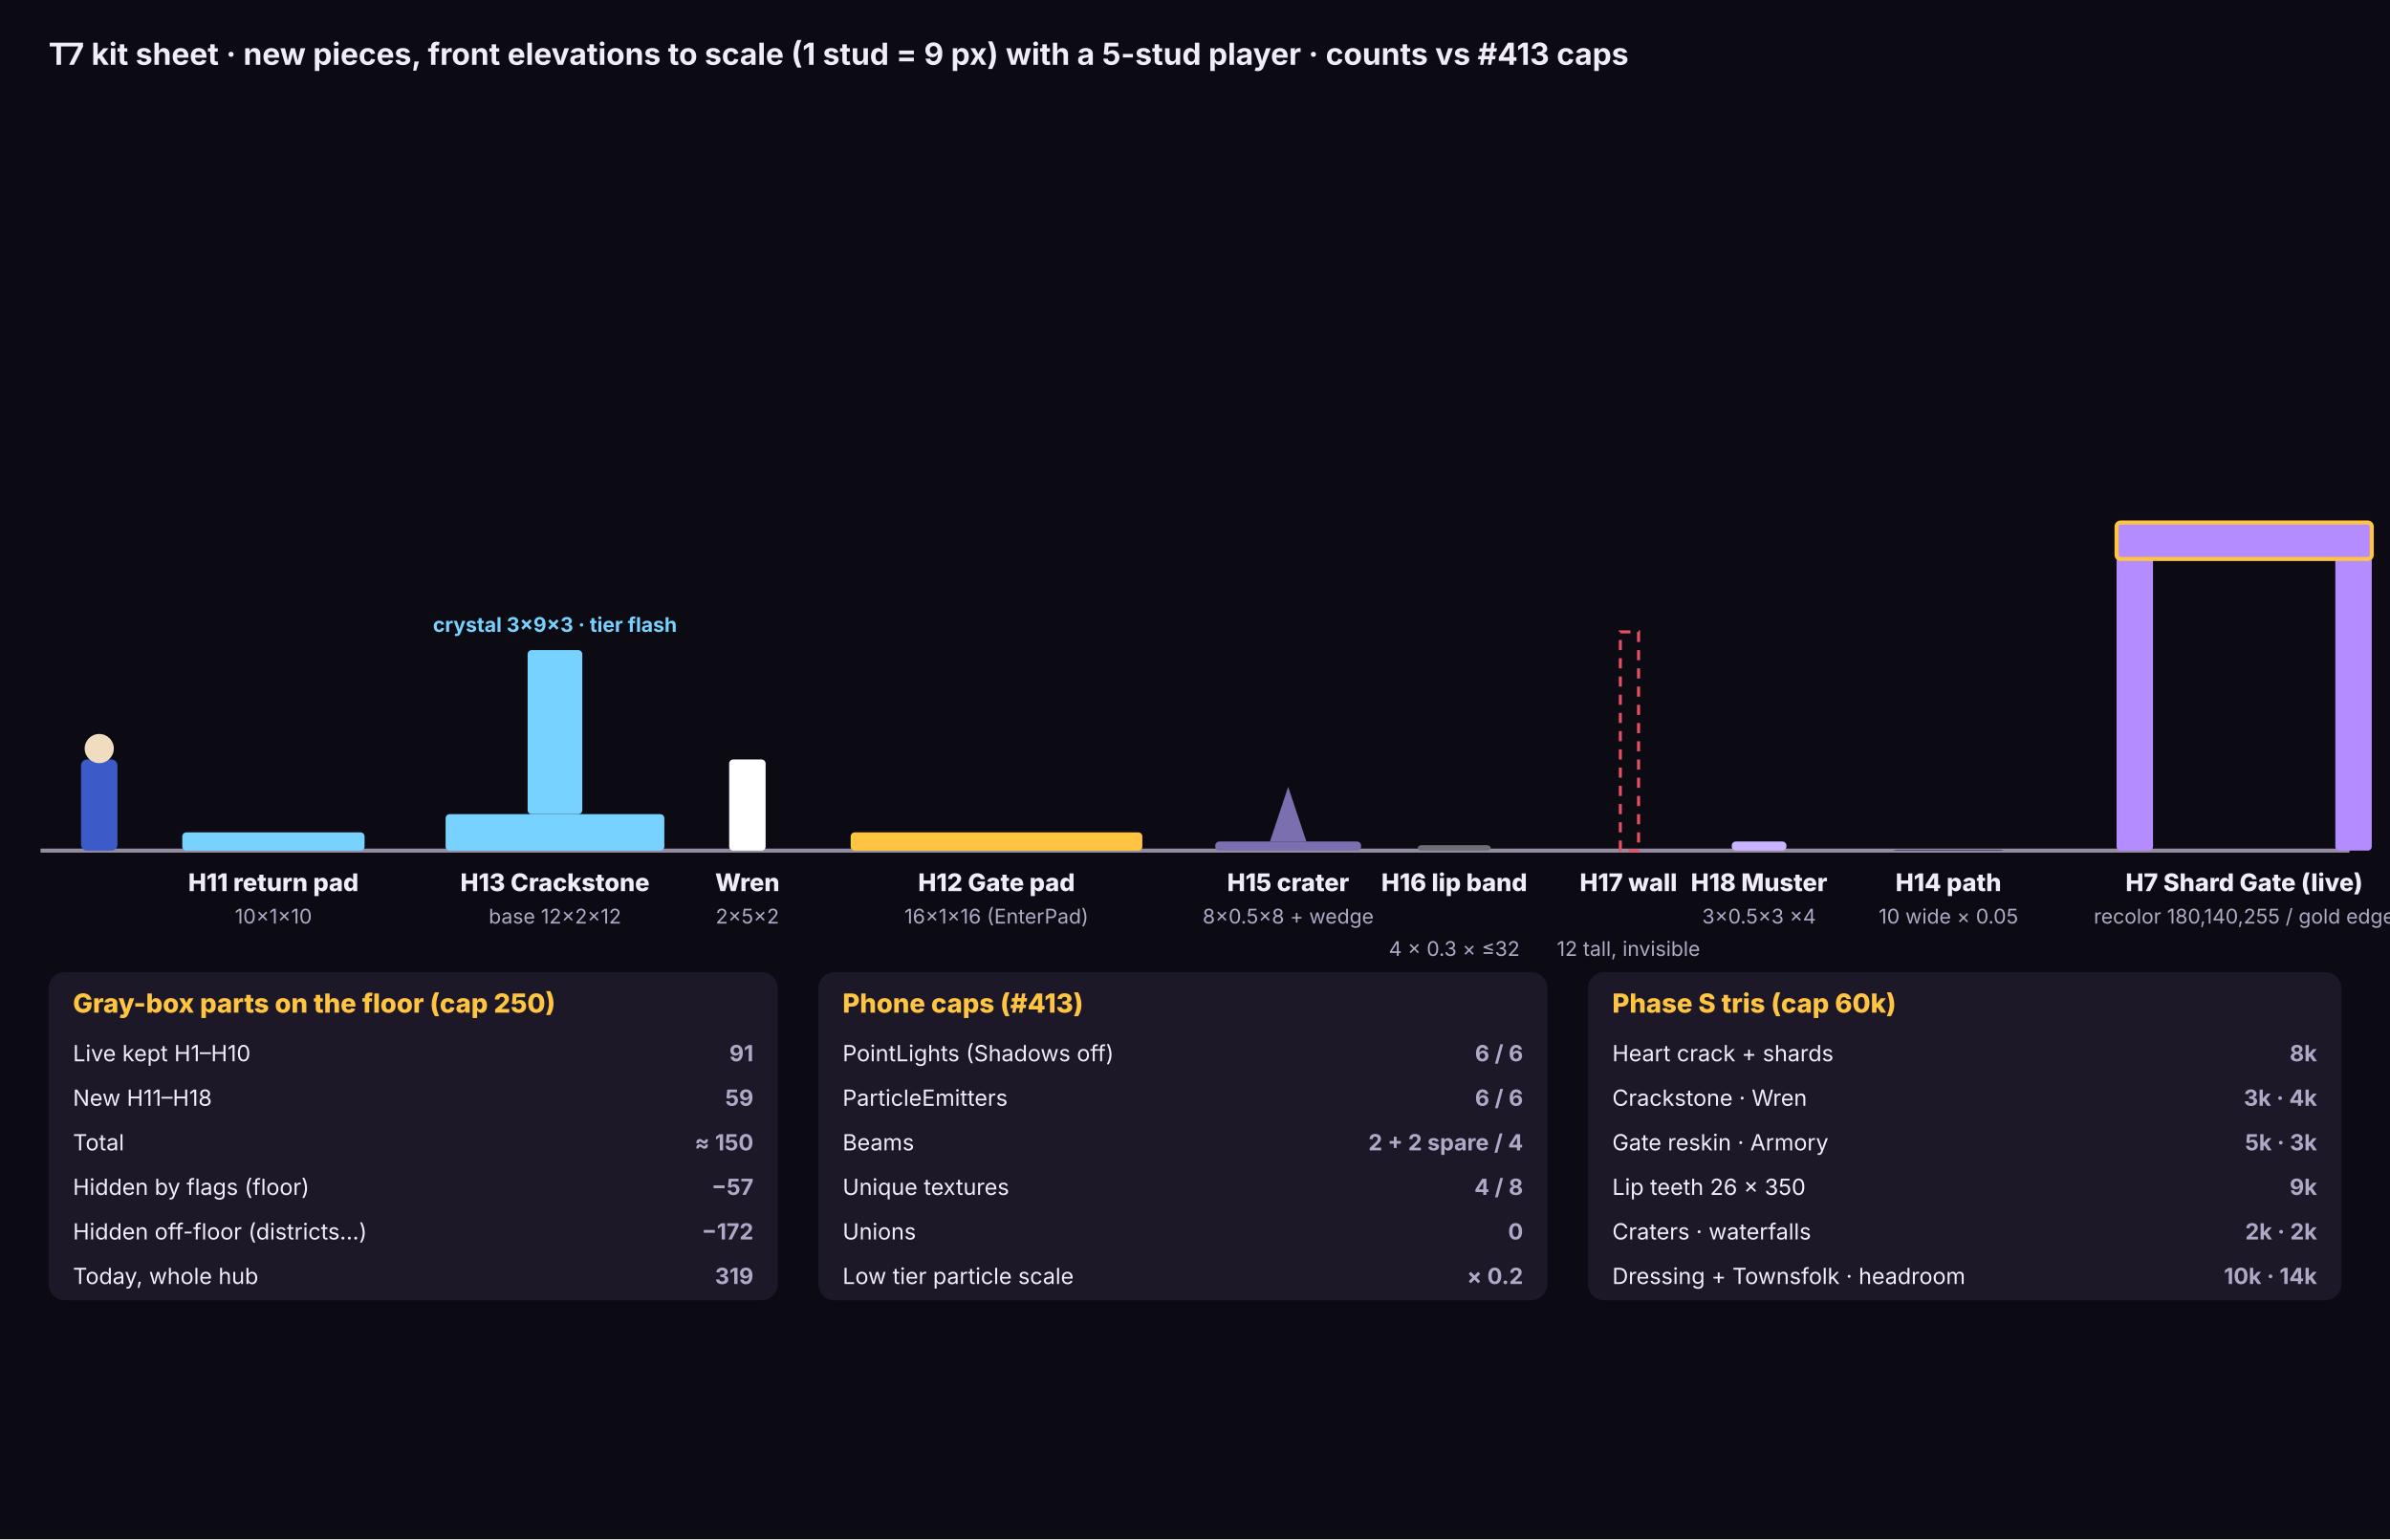
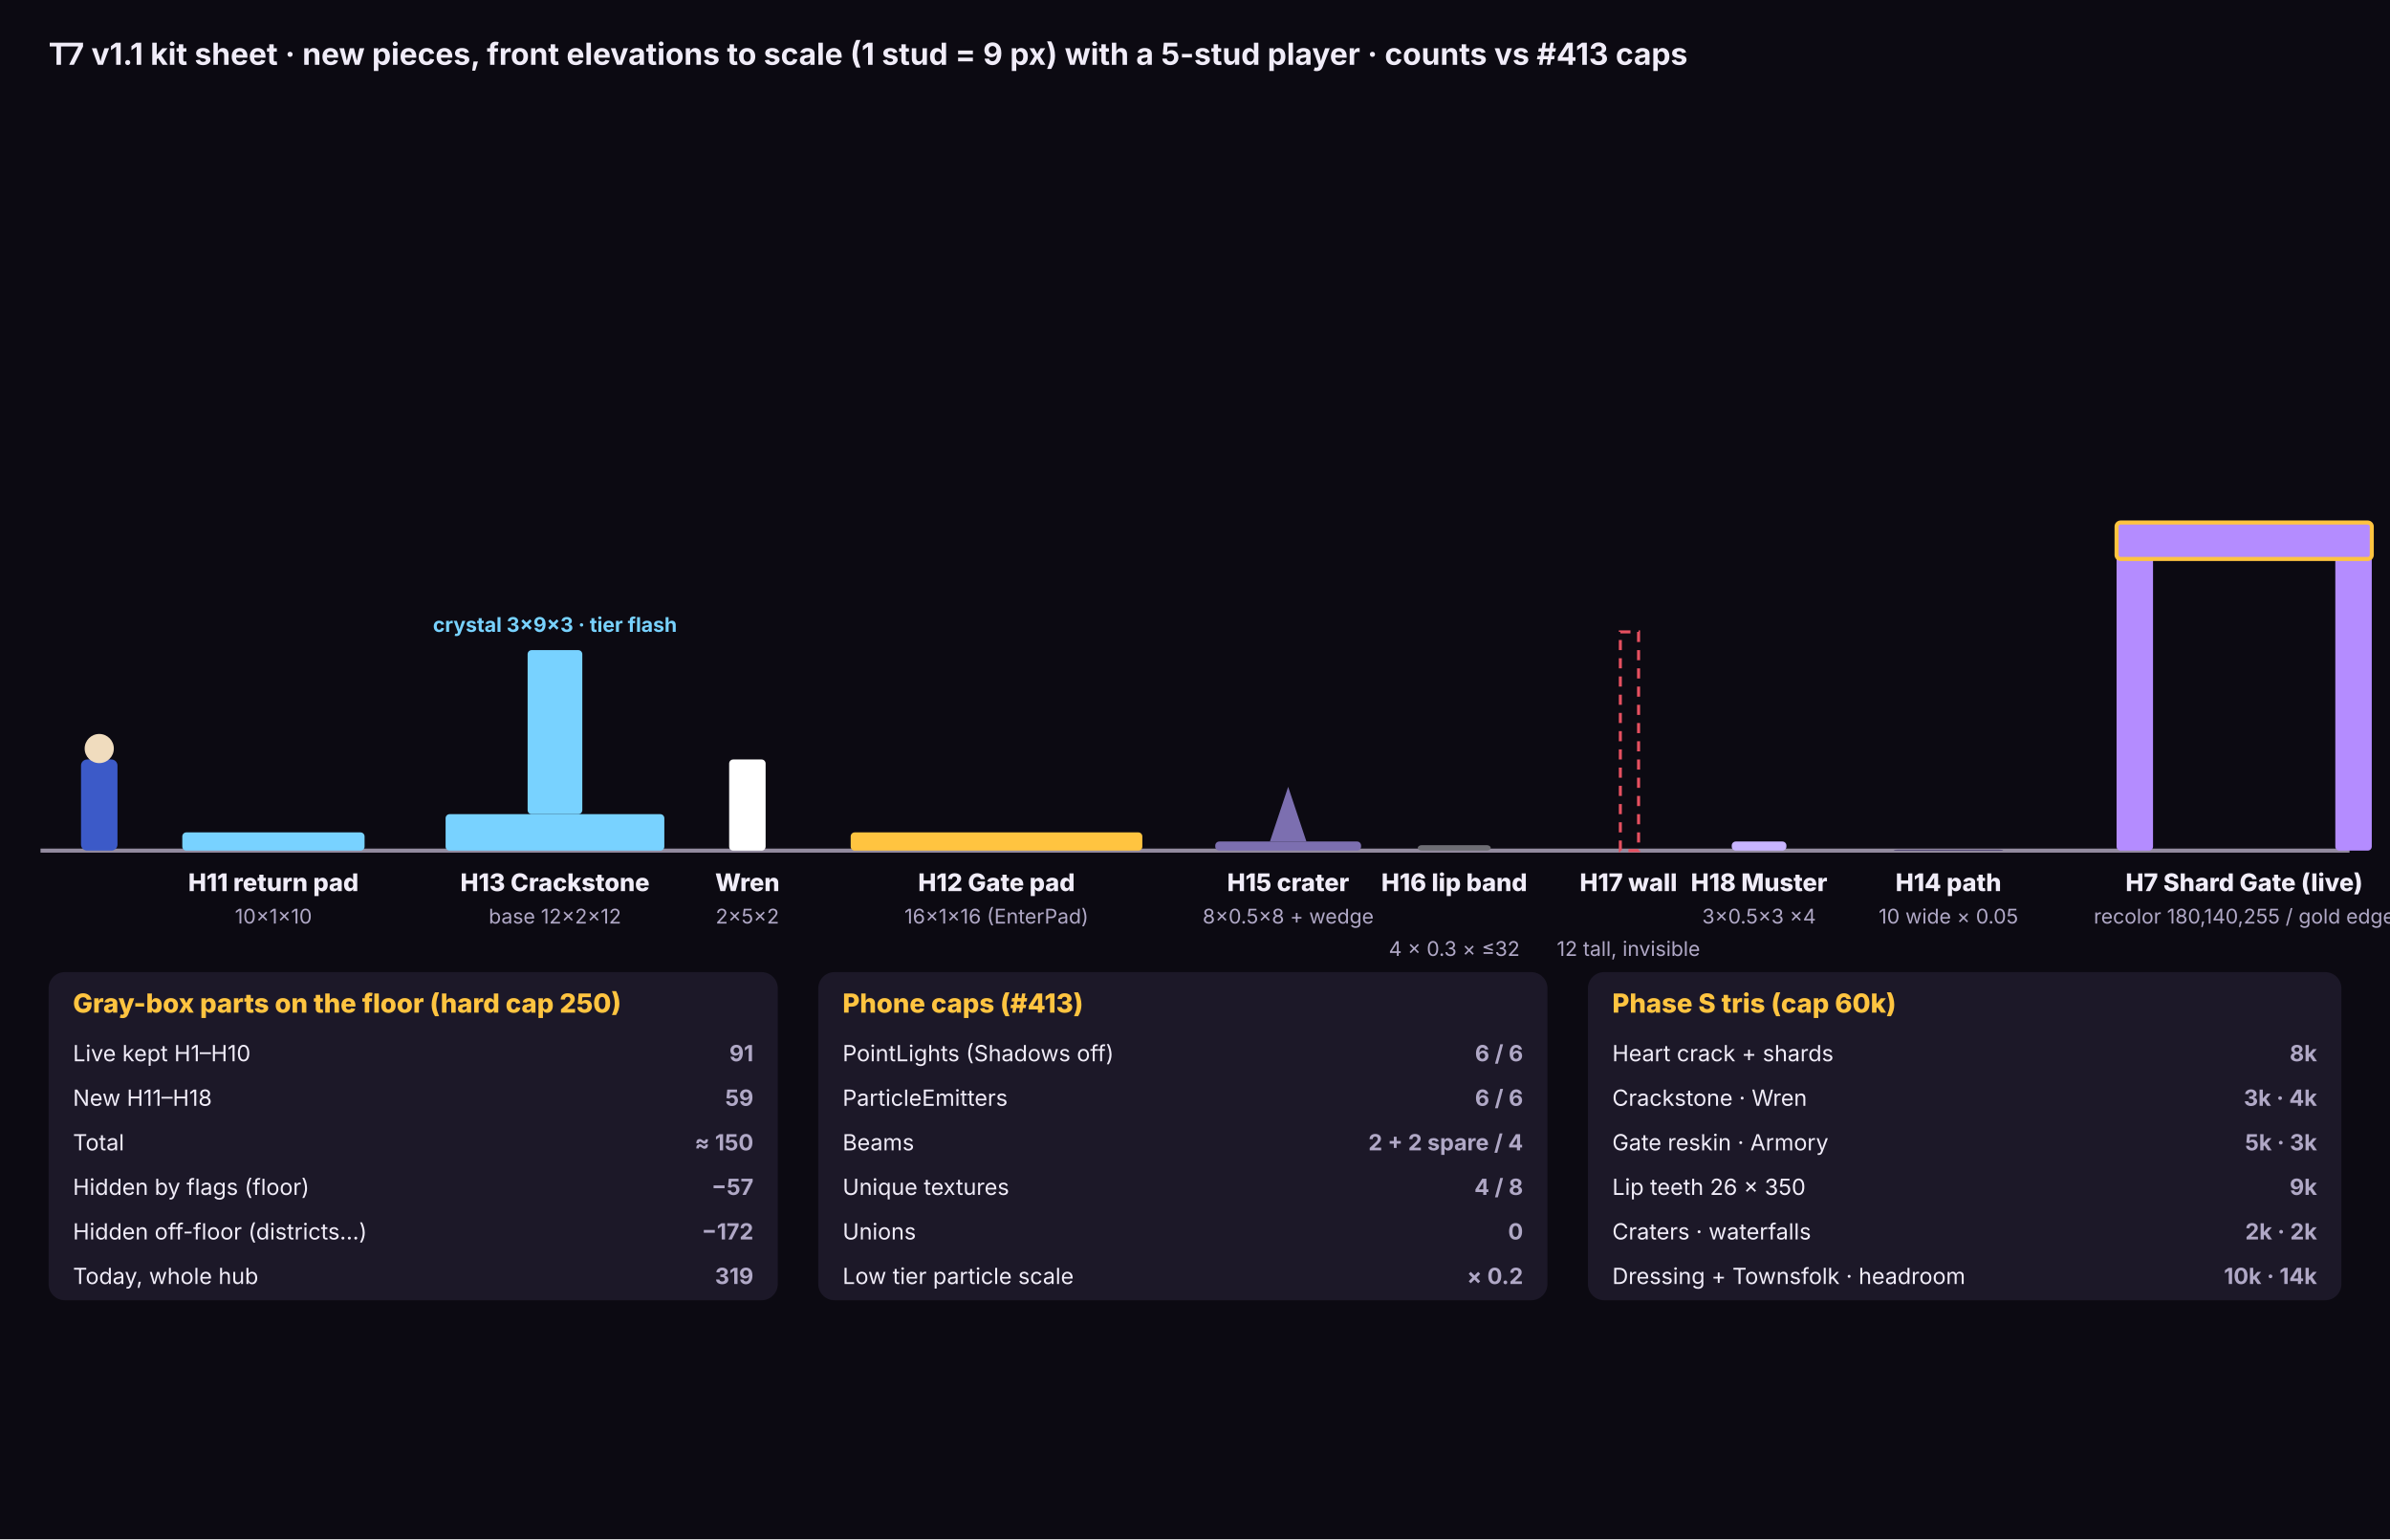
<svg xmlns="http://www.w3.org/2000/svg" width="1180" height="760" viewBox="0 0 1180 760">
  <rect x="0" y="0" width="1180" height="760" rx="0" fill="rgb(12,10,18)" />
-   <text x="24" y="32" font-family="'Builder Sans','BuilderSans','Inter','Segoe UI',Arial,sans-serif" font-size="15" font-weight="700" fill="rgb(240,236,248)" text-anchor="start">T7 kit sheet · new pieces, front elevations to scale (1 stud = 9 px) with a 5-stud player · counts vs #413 caps</text>
+   <text x="24" y="32" font-family="'Builder Sans','BuilderSans','Inter','Segoe UI',Arial,sans-serif" font-size="15" font-weight="700" fill="rgb(240,236,248)" text-anchor="start">T7 v1.1 kit sheet · new pieces, front elevations to scale (1 stud = 9 px) with a 5-stud player · counts vs #413 caps</text>
  <line x1="20" y1="420" x2="1160" y2="420" stroke="rgb(148,140,160)" stroke-width="2" />
  <rect x="40" y="375" width="18" height="45" rx="3" fill="rgb(60,90,200)" />
  <circle cx="49" cy="369.6" r="7.2" fill="rgb(240,220,190)" />
  <rect x="90" y="411" width="90" height="9" rx="2" fill="rgb(120,210,255)" />
  <text x="135.0" y="440" font-family="'Builder Sans','BuilderSans','Inter','Segoe UI',Arial,sans-serif" font-size="12" font-weight="800" fill="rgb(240,236,248)" text-anchor="middle">H11 return pad</text>
  <text x="135.0" y="456" font-family="'Builder Sans','BuilderSans','Inter','Segoe UI',Arial,sans-serif" font-size="10" font-weight="400" fill="rgb(176,168,198)" text-anchor="middle">10×1×10</text>
  <rect x="220" y="402" width="108" height="18" rx="2" fill="rgb(120,210,255)" />
  <text x="274.0" y="440" font-family="'Builder Sans','BuilderSans','Inter','Segoe UI',Arial,sans-serif" font-size="12" font-weight="800" fill="rgb(240,236,248)" text-anchor="middle">H13 Crackstone</text>
  <text x="274.0" y="456" font-family="'Builder Sans','BuilderSans','Inter','Segoe UI',Arial,sans-serif" font-size="10" font-weight="400" fill="rgb(176,168,198)" text-anchor="middle">base 12×2×12</text>
  <rect x="260.5" y="321" width="27" height="81" rx="2" fill="rgb(120,210,255)" />
  <text x="274.0" y="440" font-family="'Builder Sans','BuilderSans','Inter','Segoe UI',Arial,sans-serif" font-size="12" font-weight="800" fill="rgb(240,236,248)" text-anchor="middle" />
  <text x="274.0" y="456" font-family="'Builder Sans','BuilderSans','Inter','Segoe UI',Arial,sans-serif" font-size="10" font-weight="400" fill="rgb(176,168,198)" text-anchor="middle" />
  <text x="274" y="312" font-family="'Builder Sans','BuilderSans','Inter','Segoe UI',Arial,sans-serif" font-size="10" font-weight="700" fill="rgb(120,210,255)" text-anchor="middle">crystal 3×9×3 · tier flash</text>
  <rect x="360" y="375" width="18" height="45" rx="2" fill="rgb(255,255,255)" />
  <text x="369.0" y="440" font-family="'Builder Sans','BuilderSans','Inter','Segoe UI',Arial,sans-serif" font-size="12" font-weight="800" fill="rgb(240,236,248)" text-anchor="middle">Wren</text>
  <text x="369.0" y="456" font-family="'Builder Sans','BuilderSans','Inter','Segoe UI',Arial,sans-serif" font-size="10" font-weight="400" fill="rgb(176,168,198)" text-anchor="middle">2×5×2</text>
  <rect x="420" y="411" width="144" height="9" rx="2" fill="rgb(255,196,64)" />
  <text x="492.0" y="440" font-family="'Builder Sans','BuilderSans','Inter','Segoe UI',Arial,sans-serif" font-size="12" font-weight="800" fill="rgb(240,236,248)" text-anchor="middle">H12 Gate pad</text>
  <text x="492.0" y="456" font-family="'Builder Sans','BuilderSans','Inter','Segoe UI',Arial,sans-serif" font-size="10" font-weight="400" fill="rgb(176,168,198)" text-anchor="middle">16×1×16 (EnterPad)</text>
  <rect x="600" y="415.5" width="72" height="4.5" rx="2" fill="rgb(124,111,176)" />
  <text x="636.0" y="440" font-family="'Builder Sans','BuilderSans','Inter','Segoe UI',Arial,sans-serif" font-size="12" font-weight="800" fill="rgb(240,236,248)" text-anchor="middle">H15 crater</text>
  <text x="636.0" y="456" font-family="'Builder Sans','BuilderSans','Inter','Segoe UI',Arial,sans-serif" font-size="10" font-weight="400" fill="rgb(176,168,198)" text-anchor="middle">8×0.5×8 + wedge</text>
  <polygon points="627,415.5 645,415.5 636,388.5" fill="rgb(124,111,176)" />
  <rect x="700" y="417.3" width="36" height="2.7" rx="2" fill="rgb(110,110,116)" />
  <text x="718.0" y="440" font-family="'Builder Sans','BuilderSans','Inter','Segoe UI',Arial,sans-serif" font-size="12" font-weight="800" fill="rgb(240,236,248)" text-anchor="middle">H16 lip band</text>
  <text x="718.0" y="472" font-family="'Builder Sans','BuilderSans','Inter','Segoe UI',Arial,sans-serif" font-size="10" font-weight="400" fill="rgb(176,168,198)" text-anchor="middle">4 × 0.3 × ≤32</text>
  <rect x="800" y="312" width="9" height="108" rx="0" fill="none" stroke="rgb(230,80,96)" stroke-width="1.5" stroke-dasharray="5 4" />
  <text x="804" y="440" font-family="'Builder Sans','BuilderSans','Inter','Segoe UI',Arial,sans-serif" font-size="12" font-weight="800" fill="rgb(240,236,248)" text-anchor="middle">H17 wall</text>
  <text x="804" y="472" font-family="'Builder Sans','BuilderSans','Inter','Segoe UI',Arial,sans-serif" font-size="10" font-weight="400" fill="rgb(176,168,198)" text-anchor="middle">12 tall, invisible</text>
  <rect x="855" y="415.5" width="27" height="4.5" rx="2" fill="rgb(200,180,255)" />
  <text x="868.5" y="440" font-family="'Builder Sans','BuilderSans','Inter','Segoe UI',Arial,sans-serif" font-size="12" font-weight="800" fill="rgb(240,236,248)" text-anchor="middle">H18 Muster</text>
  <text x="868.5" y="456" font-family="'Builder Sans','BuilderSans','Inter','Segoe UI',Arial,sans-serif" font-size="10" font-weight="400" fill="rgb(176,168,198)" text-anchor="middle">3×0.5×3 ×4</text>
  <rect x="935" y="419.55" width="54" height="0.45" rx="2" fill="rgb(75,63,112)" />
  <text x="962.0" y="440" font-family="'Builder Sans','BuilderSans','Inter','Segoe UI',Arial,sans-serif" font-size="12" font-weight="800" fill="rgb(240,236,248)" text-anchor="middle">H14 path</text>
  <text x="962.0" y="456" font-family="'Builder Sans','BuilderSans','Inter','Segoe UI',Arial,sans-serif" font-size="10" font-weight="400" fill="rgb(176,168,198)" text-anchor="middle">10 wide × 0.05</text>
  <rect x="1045" y="258" width="18" height="162" rx="2" fill="rgb(180,140,255)" />
  <rect x="1153" y="258" width="18" height="162" rx="2" fill="rgb(180,140,255)" />
  <rect x="1045" y="258" width="126" height="18" rx="2" fill="rgb(180,140,255)" stroke="rgb(255,196,64)" stroke-width="2" />
  <text x="1108" y="440" font-family="'Builder Sans','BuilderSans','Inter','Segoe UI',Arial,sans-serif" font-size="12" font-weight="800" fill="rgb(240,236,248)" text-anchor="middle">H7 Shard Gate (live)</text>
  <text x="1108" y="456" font-family="'Builder Sans','BuilderSans','Inter','Segoe UI',Arial,sans-serif" font-size="10" font-weight="400" fill="rgb(176,168,198)" text-anchor="middle">recolor 180,140,255 / gold edge</text>
  <rect x="24" y="480" width="360" height="162" rx="8" fill="rgb(28,24,40)" />
-   <text x="36" y="500" font-family="'Builder Sans','BuilderSans','Inter','Segoe UI',Arial,sans-serif" font-size="13" font-weight="800" fill="rgb(255,196,64)" text-anchor="start">Gray-box parts on the floor (cap 250)</text>
+   <text x="36" y="500" font-family="'Builder Sans','BuilderSans','Inter','Segoe UI',Arial,sans-serif" font-size="13" font-weight="800" fill="rgb(255,196,64)" text-anchor="start">Gray-box parts on the floor (hard cap 250)</text>
  <text x="36" y="524" font-family="'Builder Sans','BuilderSans','Inter','Segoe UI',Arial,sans-serif" font-size="11" font-weight="400" fill="rgb(240,236,248)" text-anchor="start">Live kept H1–H10</text>
  <text x="372" y="524" font-family="'Builder Sans','BuilderSans','Inter','Segoe UI',Arial,sans-serif" font-size="11" font-weight="700" fill="rgb(176,168,198)" text-anchor="end">91</text>
  <text x="36" y="546" font-family="'Builder Sans','BuilderSans','Inter','Segoe UI',Arial,sans-serif" font-size="11" font-weight="400" fill="rgb(240,236,248)" text-anchor="start">New H11–H18</text>
  <text x="372" y="546" font-family="'Builder Sans','BuilderSans','Inter','Segoe UI',Arial,sans-serif" font-size="11" font-weight="700" fill="rgb(176,168,198)" text-anchor="end">59</text>
  <text x="36" y="568" font-family="'Builder Sans','BuilderSans','Inter','Segoe UI',Arial,sans-serif" font-size="11" font-weight="400" fill="rgb(240,236,248)" text-anchor="start">Total</text>
  <text x="372" y="568" font-family="'Builder Sans','BuilderSans','Inter','Segoe UI',Arial,sans-serif" font-size="11" font-weight="700" fill="rgb(176,168,198)" text-anchor="end">≈ 150</text>
  <text x="36" y="590" font-family="'Builder Sans','BuilderSans','Inter','Segoe UI',Arial,sans-serif" font-size="11" font-weight="400" fill="rgb(240,236,248)" text-anchor="start">Hidden by flags (floor)</text>
  <text x="372" y="590" font-family="'Builder Sans','BuilderSans','Inter','Segoe UI',Arial,sans-serif" font-size="11" font-weight="700" fill="rgb(176,168,198)" text-anchor="end">−57</text>
  <text x="36" y="612" font-family="'Builder Sans','BuilderSans','Inter','Segoe UI',Arial,sans-serif" font-size="11" font-weight="400" fill="rgb(240,236,248)" text-anchor="start">Hidden off-floor (districts…)</text>
  <text x="372" y="612" font-family="'Builder Sans','BuilderSans','Inter','Segoe UI',Arial,sans-serif" font-size="11" font-weight="700" fill="rgb(176,168,198)" text-anchor="end">−172</text>
  <text x="36" y="634" font-family="'Builder Sans','BuilderSans','Inter','Segoe UI',Arial,sans-serif" font-size="11" font-weight="400" fill="rgb(240,236,248)" text-anchor="start">Today, whole hub</text>
  <text x="372" y="634" font-family="'Builder Sans','BuilderSans','Inter','Segoe UI',Arial,sans-serif" font-size="11" font-weight="700" fill="rgb(176,168,198)" text-anchor="end">319</text>
  <rect x="404" y="480" width="360" height="162" rx="8" fill="rgb(28,24,40)" />
  <text x="416" y="500" font-family="'Builder Sans','BuilderSans','Inter','Segoe UI',Arial,sans-serif" font-size="13" font-weight="800" fill="rgb(255,196,64)" text-anchor="start">Phone caps (#413)</text>
  <text x="416" y="524" font-family="'Builder Sans','BuilderSans','Inter','Segoe UI',Arial,sans-serif" font-size="11" font-weight="400" fill="rgb(240,236,248)" text-anchor="start">PointLights (Shadows off)</text>
  <text x="752" y="524" font-family="'Builder Sans','BuilderSans','Inter','Segoe UI',Arial,sans-serif" font-size="11" font-weight="700" fill="rgb(176,168,198)" text-anchor="end">6 / 6</text>
  <text x="416" y="546" font-family="'Builder Sans','BuilderSans','Inter','Segoe UI',Arial,sans-serif" font-size="11" font-weight="400" fill="rgb(240,236,248)" text-anchor="start">ParticleEmitters</text>
  <text x="752" y="546" font-family="'Builder Sans','BuilderSans','Inter','Segoe UI',Arial,sans-serif" font-size="11" font-weight="700" fill="rgb(176,168,198)" text-anchor="end">6 / 6</text>
  <text x="416" y="568" font-family="'Builder Sans','BuilderSans','Inter','Segoe UI',Arial,sans-serif" font-size="11" font-weight="400" fill="rgb(240,236,248)" text-anchor="start">Beams</text>
  <text x="752" y="568" font-family="'Builder Sans','BuilderSans','Inter','Segoe UI',Arial,sans-serif" font-size="11" font-weight="700" fill="rgb(176,168,198)" text-anchor="end">2 + 2 spare / 4</text>
  <text x="416" y="590" font-family="'Builder Sans','BuilderSans','Inter','Segoe UI',Arial,sans-serif" font-size="11" font-weight="400" fill="rgb(240,236,248)" text-anchor="start">Unique textures</text>
  <text x="752" y="590" font-family="'Builder Sans','BuilderSans','Inter','Segoe UI',Arial,sans-serif" font-size="11" font-weight="700" fill="rgb(176,168,198)" text-anchor="end">4 / 8</text>
  <text x="416" y="612" font-family="'Builder Sans','BuilderSans','Inter','Segoe UI',Arial,sans-serif" font-size="11" font-weight="400" fill="rgb(240,236,248)" text-anchor="start">Unions</text>
  <text x="752" y="612" font-family="'Builder Sans','BuilderSans','Inter','Segoe UI',Arial,sans-serif" font-size="11" font-weight="700" fill="rgb(176,168,198)" text-anchor="end">0</text>
  <text x="416" y="634" font-family="'Builder Sans','BuilderSans','Inter','Segoe UI',Arial,sans-serif" font-size="11" font-weight="400" fill="rgb(240,236,248)" text-anchor="start">Low tier particle scale</text>
  <text x="752" y="634" font-family="'Builder Sans','BuilderSans','Inter','Segoe UI',Arial,sans-serif" font-size="11" font-weight="700" fill="rgb(176,168,198)" text-anchor="end">× 0.2</text>
  <rect x="784" y="480" width="372" height="162" rx="8" fill="rgb(28,24,40)" />
  <text x="796" y="500" font-family="'Builder Sans','BuilderSans','Inter','Segoe UI',Arial,sans-serif" font-size="13" font-weight="800" fill="rgb(255,196,64)" text-anchor="start">Phase S tris (cap 60k)</text>
  <text x="796" y="524" font-family="'Builder Sans','BuilderSans','Inter','Segoe UI',Arial,sans-serif" font-size="11" font-weight="400" fill="rgb(240,236,248)" text-anchor="start">Heart crack + shards</text>
  <text x="1144" y="524" font-family="'Builder Sans','BuilderSans','Inter','Segoe UI',Arial,sans-serif" font-size="11" font-weight="700" fill="rgb(176,168,198)" text-anchor="end">8k</text>
  <text x="796" y="546" font-family="'Builder Sans','BuilderSans','Inter','Segoe UI',Arial,sans-serif" font-size="11" font-weight="400" fill="rgb(240,236,248)" text-anchor="start">Crackstone · Wren</text>
  <text x="1144" y="546" font-family="'Builder Sans','BuilderSans','Inter','Segoe UI',Arial,sans-serif" font-size="11" font-weight="700" fill="rgb(176,168,198)" text-anchor="end">3k · 4k</text>
  <text x="796" y="568" font-family="'Builder Sans','BuilderSans','Inter','Segoe UI',Arial,sans-serif" font-size="11" font-weight="400" fill="rgb(240,236,248)" text-anchor="start">Gate reskin · Armory</text>
  <text x="1144" y="568" font-family="'Builder Sans','BuilderSans','Inter','Segoe UI',Arial,sans-serif" font-size="11" font-weight="700" fill="rgb(176,168,198)" text-anchor="end">5k · 3k</text>
  <text x="796" y="590" font-family="'Builder Sans','BuilderSans','Inter','Segoe UI',Arial,sans-serif" font-size="11" font-weight="400" fill="rgb(240,236,248)" text-anchor="start">Lip teeth 26 × 350</text>
  <text x="1144" y="590" font-family="'Builder Sans','BuilderSans','Inter','Segoe UI',Arial,sans-serif" font-size="11" font-weight="700" fill="rgb(176,168,198)" text-anchor="end">9k</text>
  <text x="796" y="612" font-family="'Builder Sans','BuilderSans','Inter','Segoe UI',Arial,sans-serif" font-size="11" font-weight="400" fill="rgb(240,236,248)" text-anchor="start">Craters · waterfalls</text>
  <text x="1144" y="612" font-family="'Builder Sans','BuilderSans','Inter','Segoe UI',Arial,sans-serif" font-size="11" font-weight="700" fill="rgb(176,168,198)" text-anchor="end">2k · 2k</text>
  <text x="796" y="634" font-family="'Builder Sans','BuilderSans','Inter','Segoe UI',Arial,sans-serif" font-size="11" font-weight="400" fill="rgb(240,236,248)" text-anchor="start">Dressing + Townsfolk · headroom</text>
  <text x="1144" y="634" font-family="'Builder Sans','BuilderSans','Inter','Segoe UI',Arial,sans-serif" font-size="11" font-weight="700" fill="rgb(176,168,198)" text-anchor="end">10k · 14k</text>
</svg>
